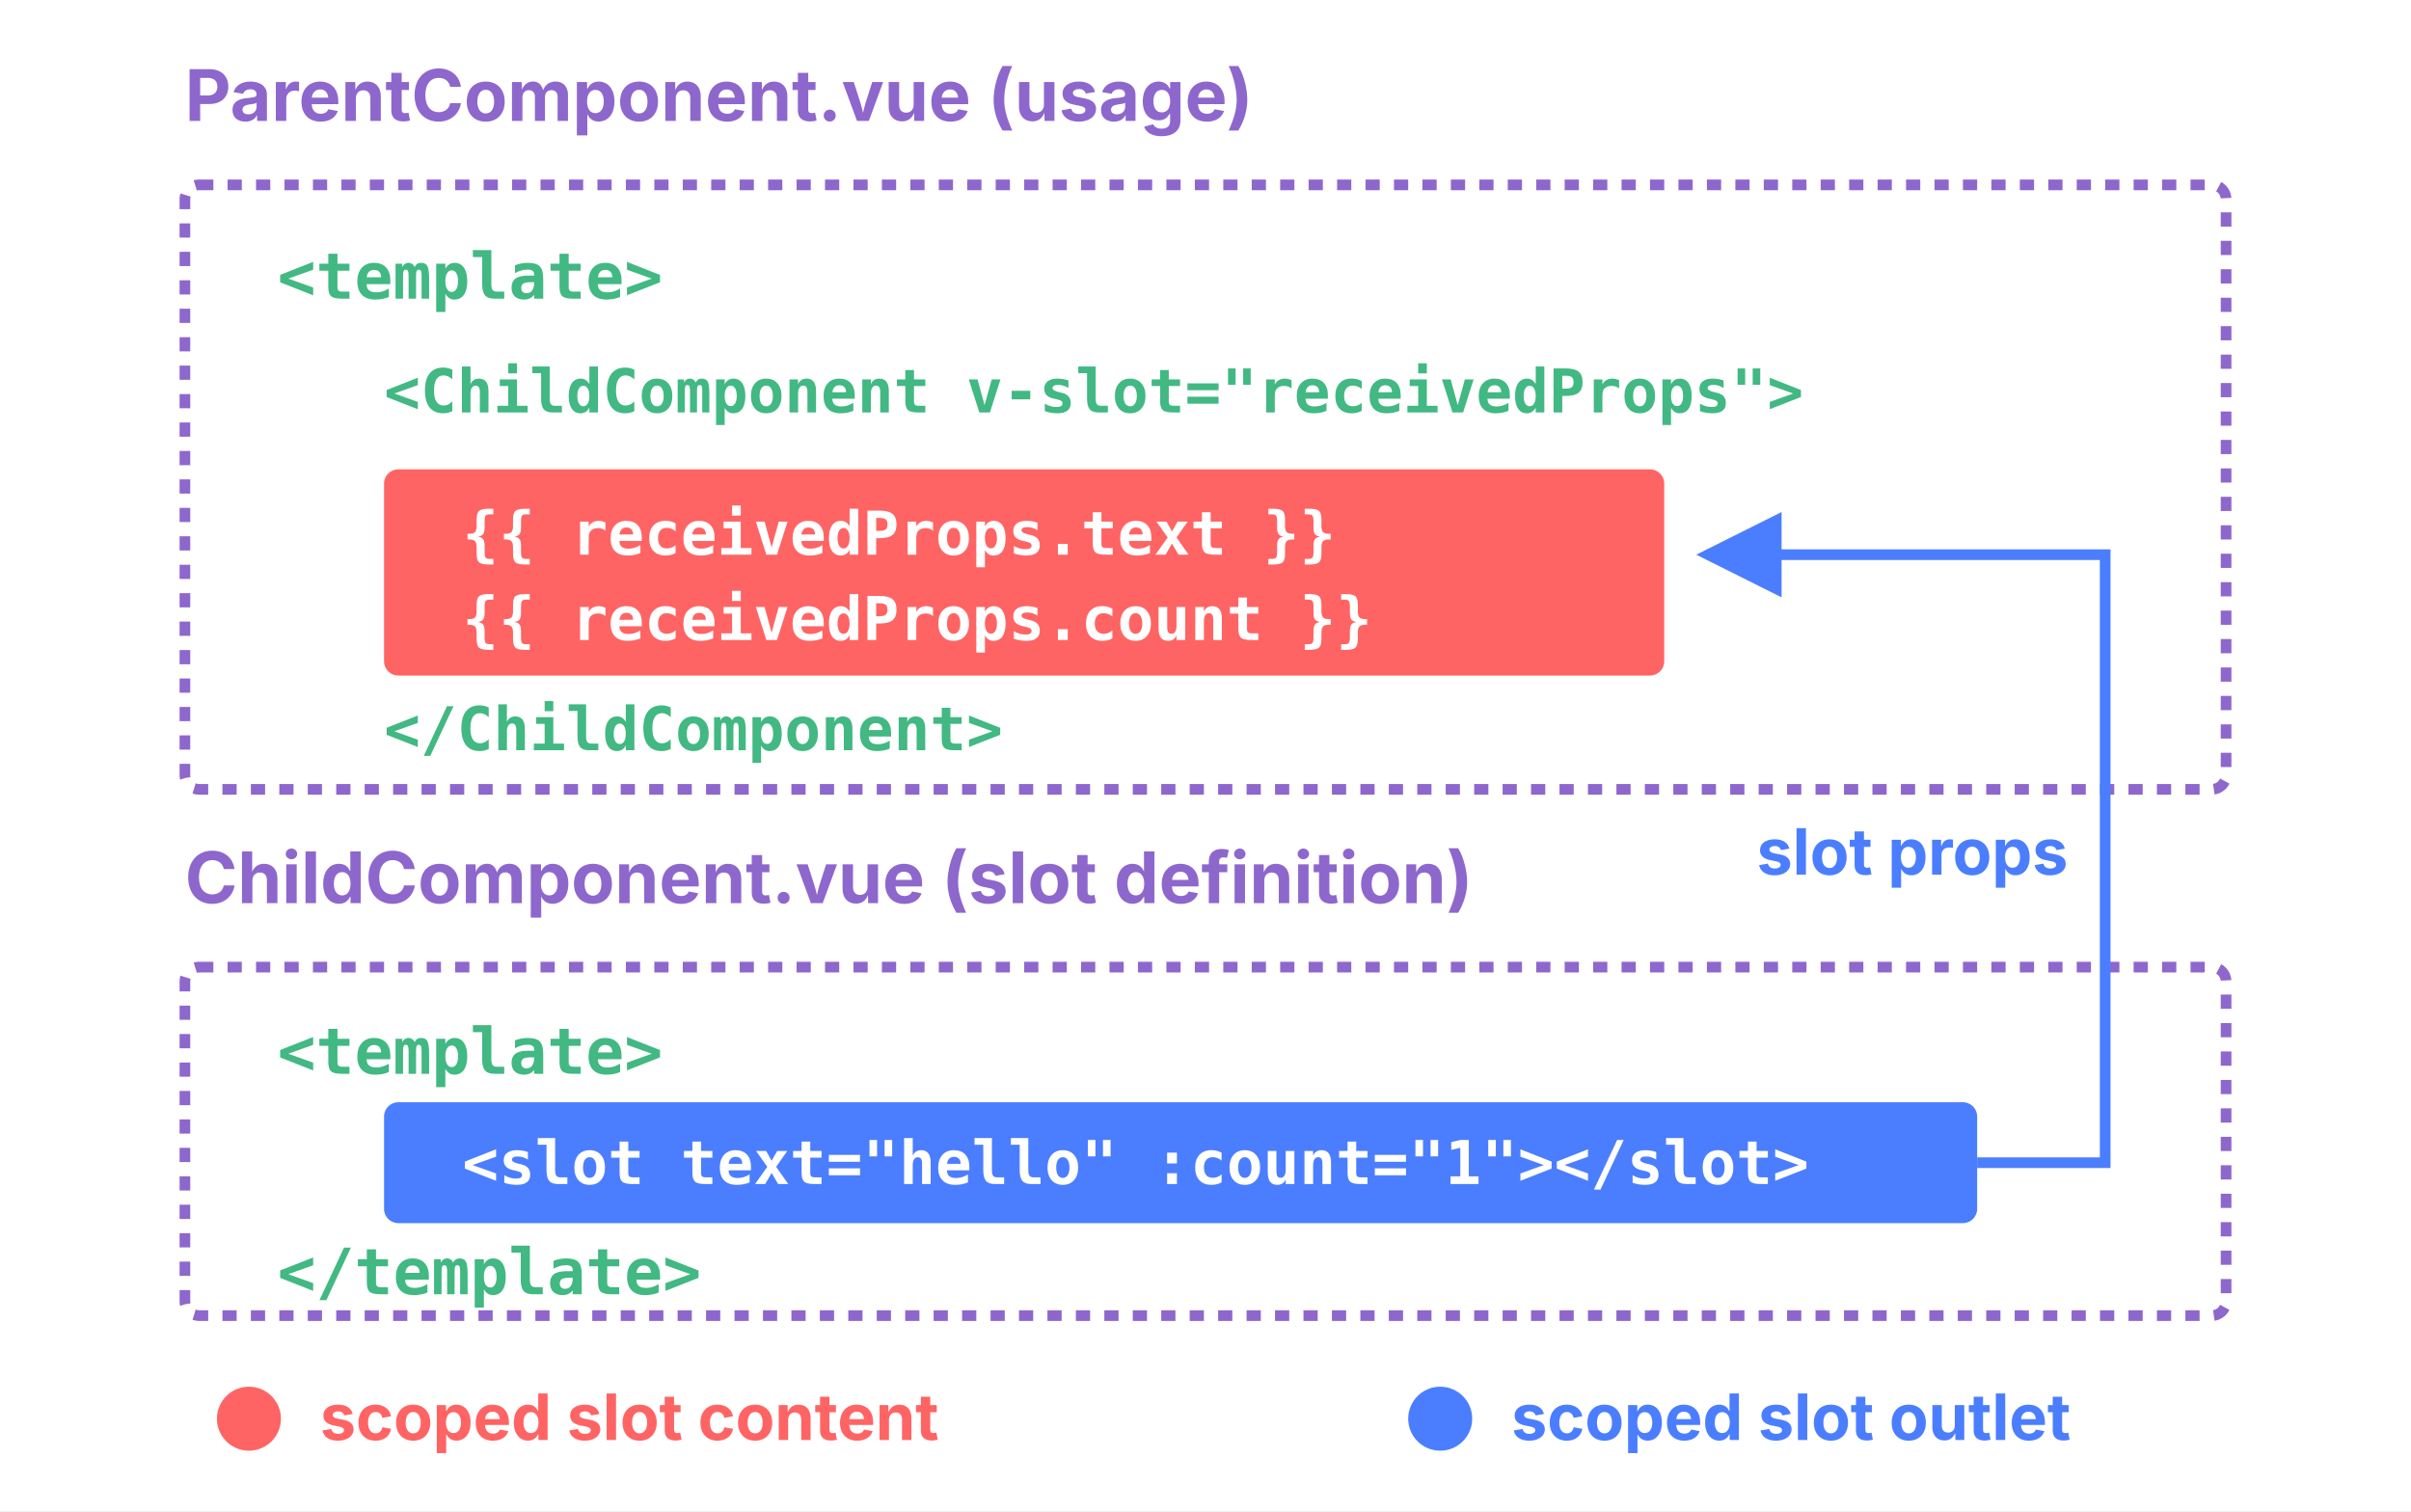
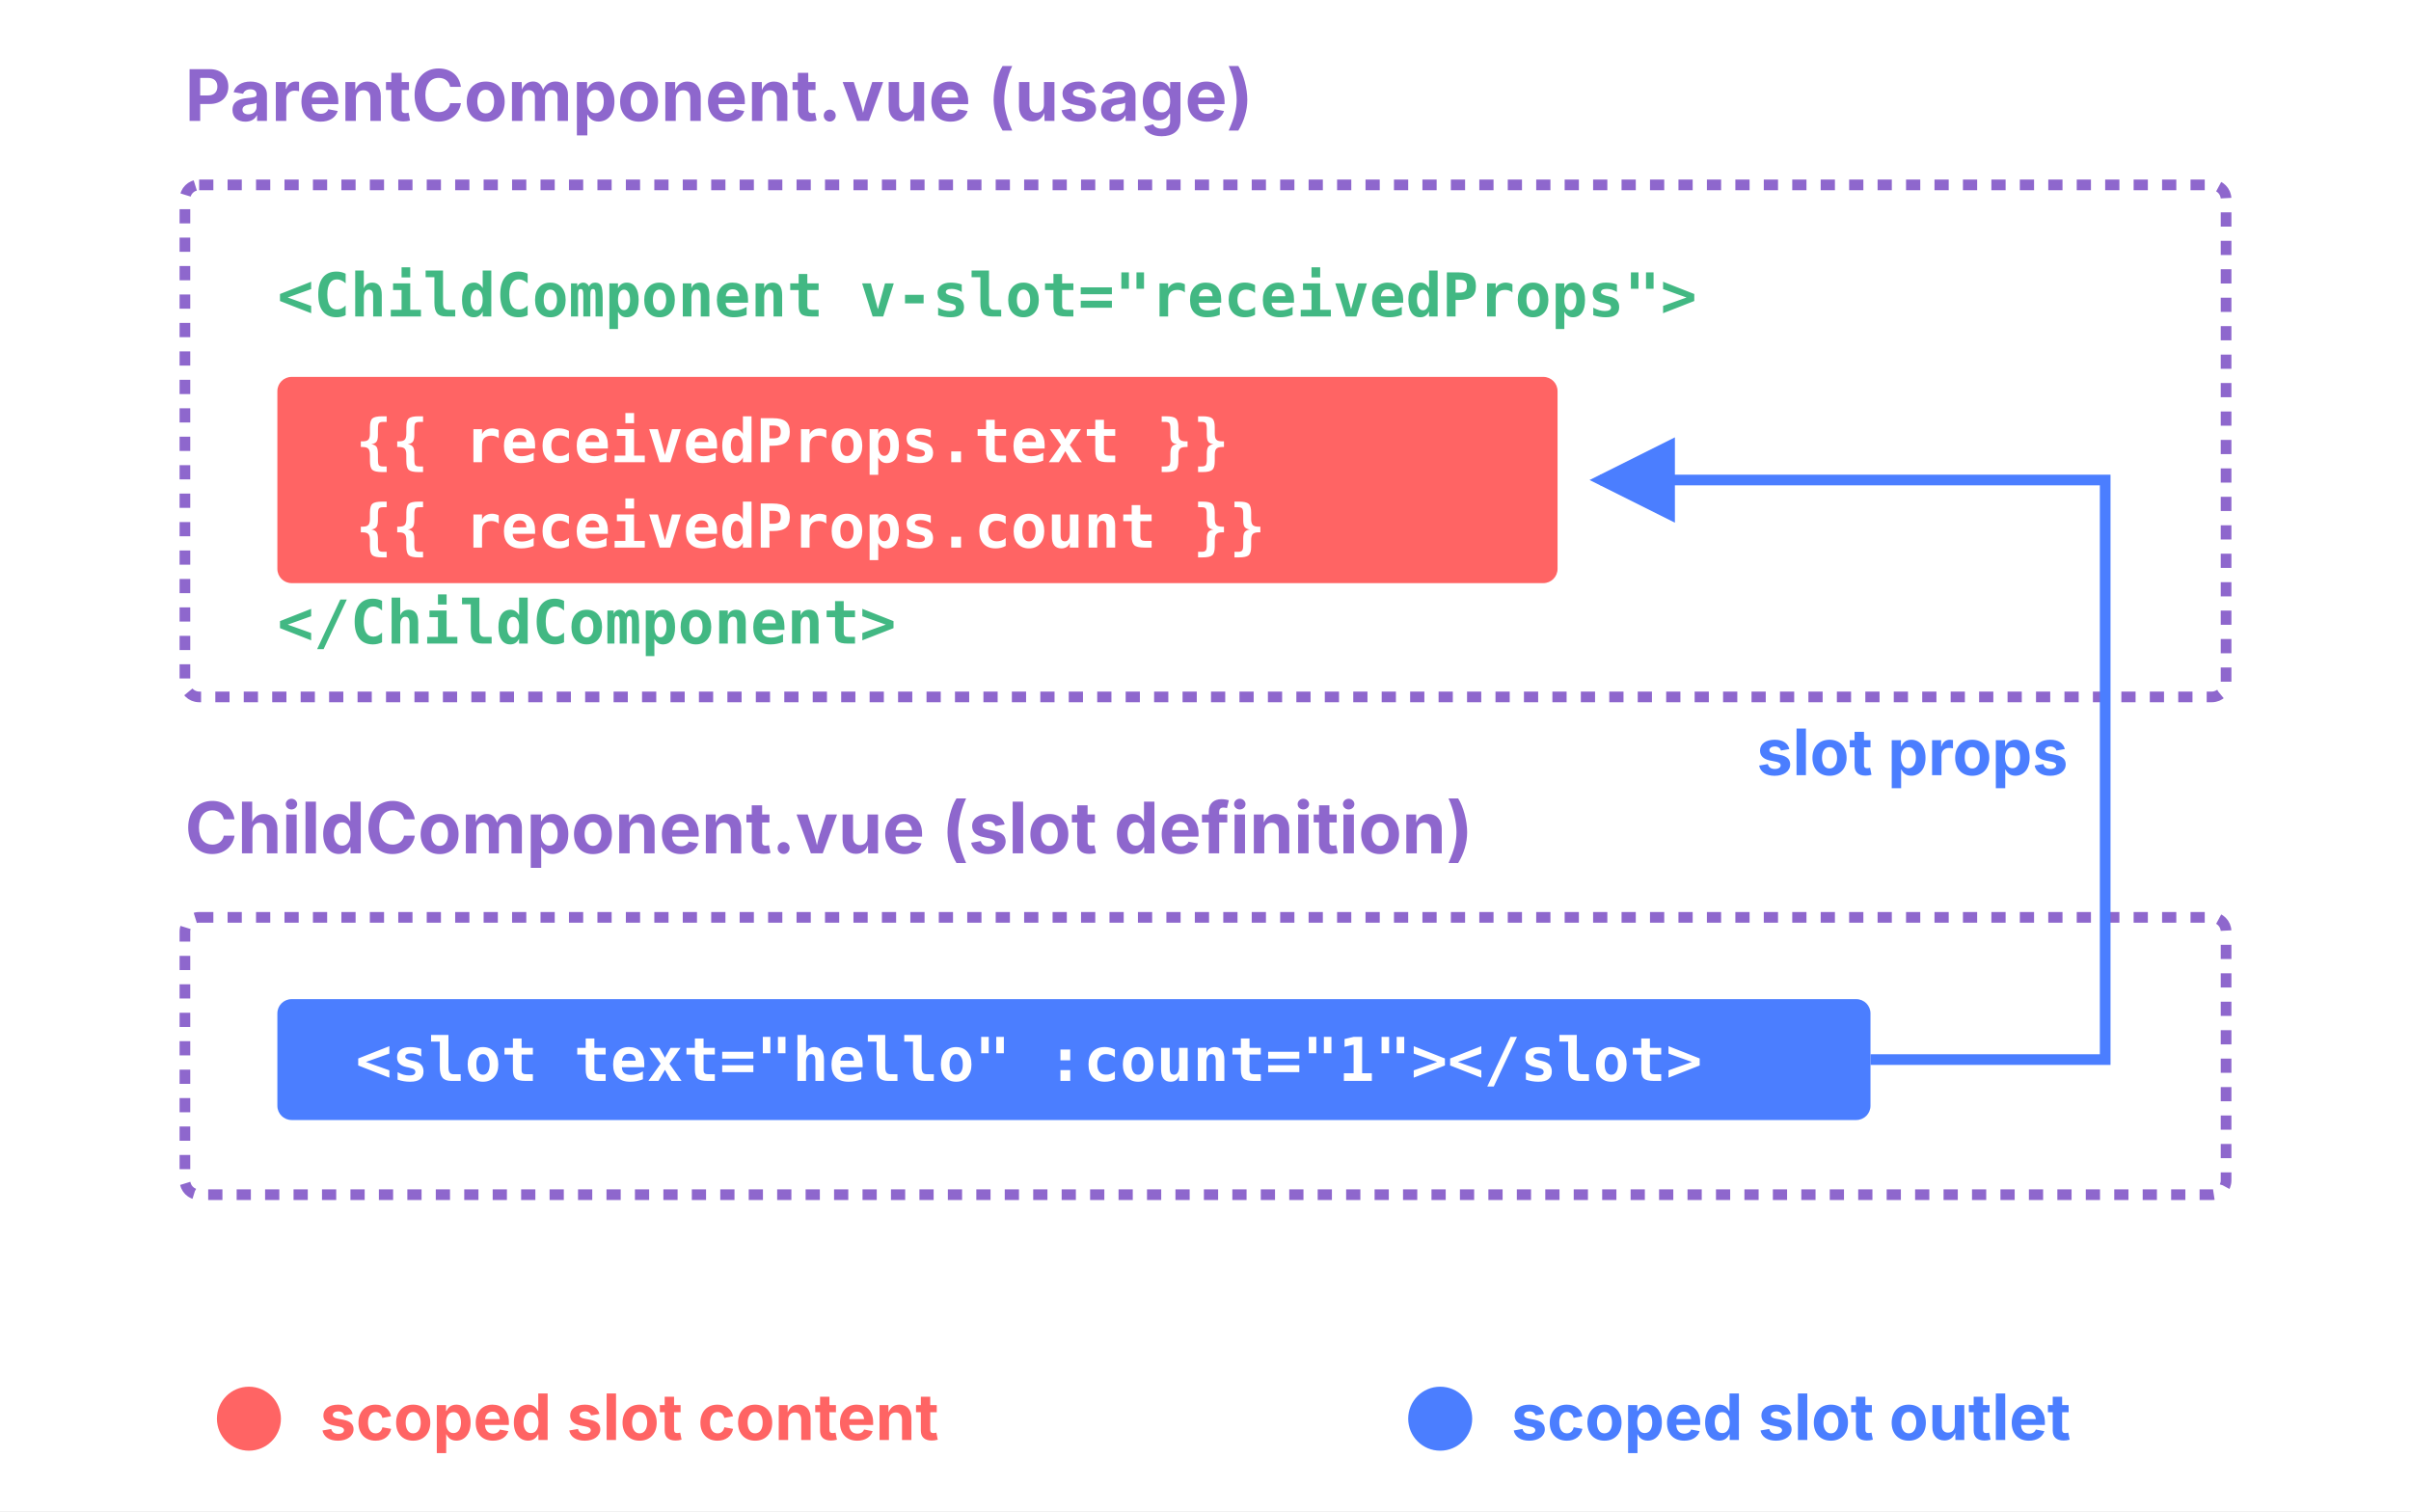
<svg xmlns="http://www.w3.org/2000/svg" width="678" height="425" viewBox="0 0 678 425" fill="none">
  <defs>
    <marker id="arrow" markerWidth="12" markerHeight="12" refX="9" refY="6" orient="auto" markerUnits="strokeWidth">
      <path d="M2 2L10 6L2 10Z" fill="#4B7EFF" />
    </marker>
    <style>
      .label {
        font: 700 20px -apple-system, BlinkMacSystemFont, "Segoe UI", sans-serif;
        fill: #8E67CD;
-       }
- 
-       .code {
-         font: 700 18px ui-monospace, SFMono-Regular, Menlo, Monaco, Consolas, monospace;
-         fill: #42B883;
      }

      .code-small {
        font: 700 17px ui-monospace, SFMono-Regular, Menlo, Monaco, Consolas, monospace;
        fill: #42B883;
      }

      .code-slot {
        font: 700 17px ui-monospace, SFMono-Regular, Menlo, Monaco, Consolas, monospace;
        fill: #FFFFFF;
      }

      .legend {
        font: 700 18px -apple-system, BlinkMacSystemFont, "Segoe UI", sans-serif;
      }
    </style>
  </defs>
  <rect width="678" height="425" fill="#FFFFFF" />
  <text x="52" y="34" class="label">ParentComponent.vue (usage)</text>
-   <rect x="52" y="52" width="574" height="170" rx="4" stroke="#8E67CD" stroke-width="3" stroke-dasharray="4 4" />
-   <text x="78" y="84" class="code">&lt;template&gt;</text>
-   <text x="108" y="116" class="code-small">&lt;ChildComponent v-slot="receivedProps"&gt;</text>
-   <rect x="108" y="132" width="360" height="58" rx="4" fill="#FF6464" />
-   <text x="130" y="156" class="code-slot">{{ receivedProps.text }}</text>
-   <text x="130" y="180" class="code-slot">{{ receivedProps.count }}</text>
-   <text x="108" y="211" class="code-small">&lt;/ChildComponent&gt;</text>
-   <text x="52" y="254" class="label">ChildComponent.vue (slot definition)</text>
-   <rect x="52" y="272" width="574" height="98" rx="4" stroke="#8E67CD" stroke-width="3" stroke-dasharray="4 4" />
-   <text x="78" y="302" class="code">&lt;template&gt;</text>
-   <rect x="108" y="310" width="448" height="34" rx="4" fill="#4B7EFF" />
-   <text x="130" y="333" class="code-slot">&lt;slot text="hello" :count="1"&gt;&lt;/slot&gt;</text>
-   <text x="78" y="364" class="code">&lt;/template&gt;</text>
-   <path d="M556 327H592V156H480" stroke="#4B7EFF" stroke-width="3" marker-end="url(#arrow)" />
-   <text x="494" y="246" class="legend" fill="#4B7EFF">slot props</text>
+   <rect x="52" y="52" width="574" height="144" rx="4" stroke="#8E67CD" stroke-width="3" stroke-dasharray="4 4" />
+   <text x="78" y="89" class="code-small">&lt;ChildComponent v-slot="receivedProps"&gt;</text>
+   <rect x="78" y="106" width="360" height="58" rx="4" fill="#FF6464" />
+   <text x="100" y="130" class="code-slot">{{ receivedProps.text }}</text>
+   <text x="100" y="154" class="code-slot">{{ receivedProps.count }}</text>
+   <text x="78" y="181" class="code-small">&lt;/ChildComponent&gt;</text>
+   <text x="52" y="240" class="label">ChildComponent.vue (slot definition)</text>
+   <rect x="52" y="258" width="574" height="78" rx="4" stroke="#8E67CD" stroke-width="3" stroke-dasharray="4 4" />
+   <rect x="78" y="281" width="448" height="34" rx="4" fill="#4B7EFF" />
+   <text x="100" y="304" class="code-slot">&lt;slot text="hello" :count="1"&gt;&lt;/slot&gt;</text>
+   <path d="M526 298H592V135H450" stroke="#4B7EFF" stroke-width="3" marker-end="url(#arrow)" />
+   <text x="494" y="218" class="legend" fill="#4B7EFF">slot props</text>
  <circle cx="70" cy="399" r="9" fill="#FF6464" />
  <text x="90" y="405" class="legend" fill="#FF6464">scoped slot content</text>
  <circle cx="405" cy="399" r="9" fill="#4B7EFF" />
  <text x="425" y="405" class="legend" fill="#4B7EFF">scoped slot outlet</text>
</svg>
